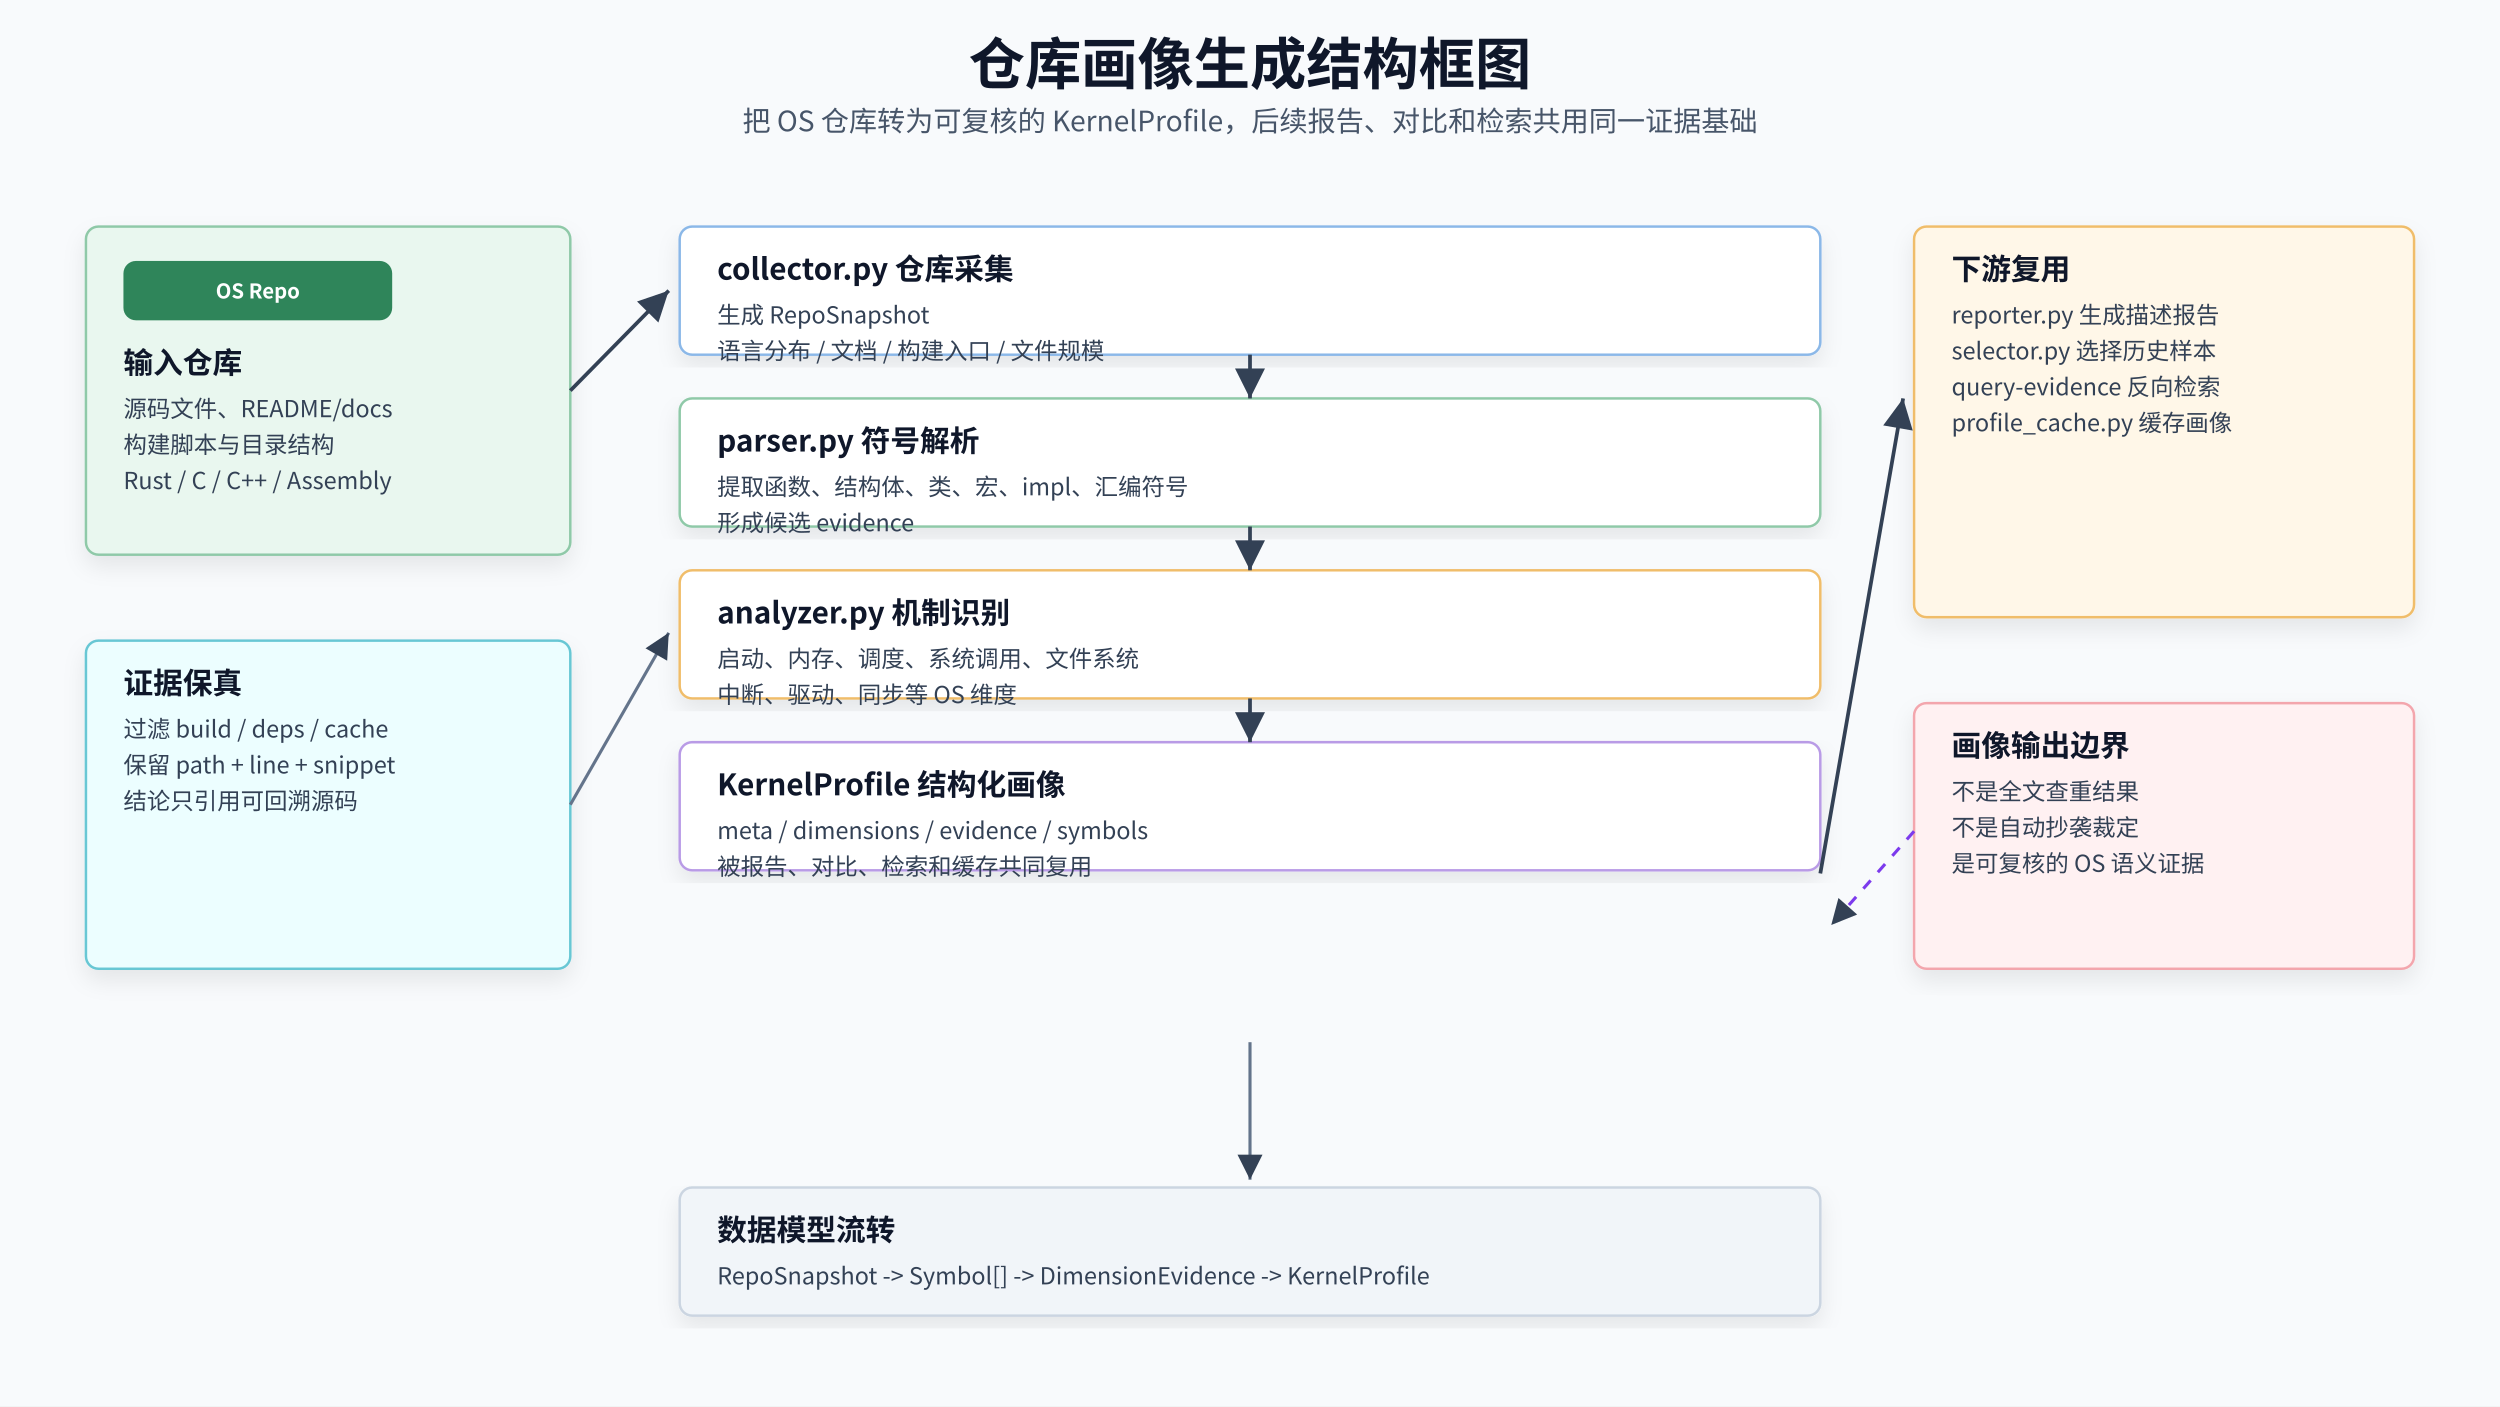
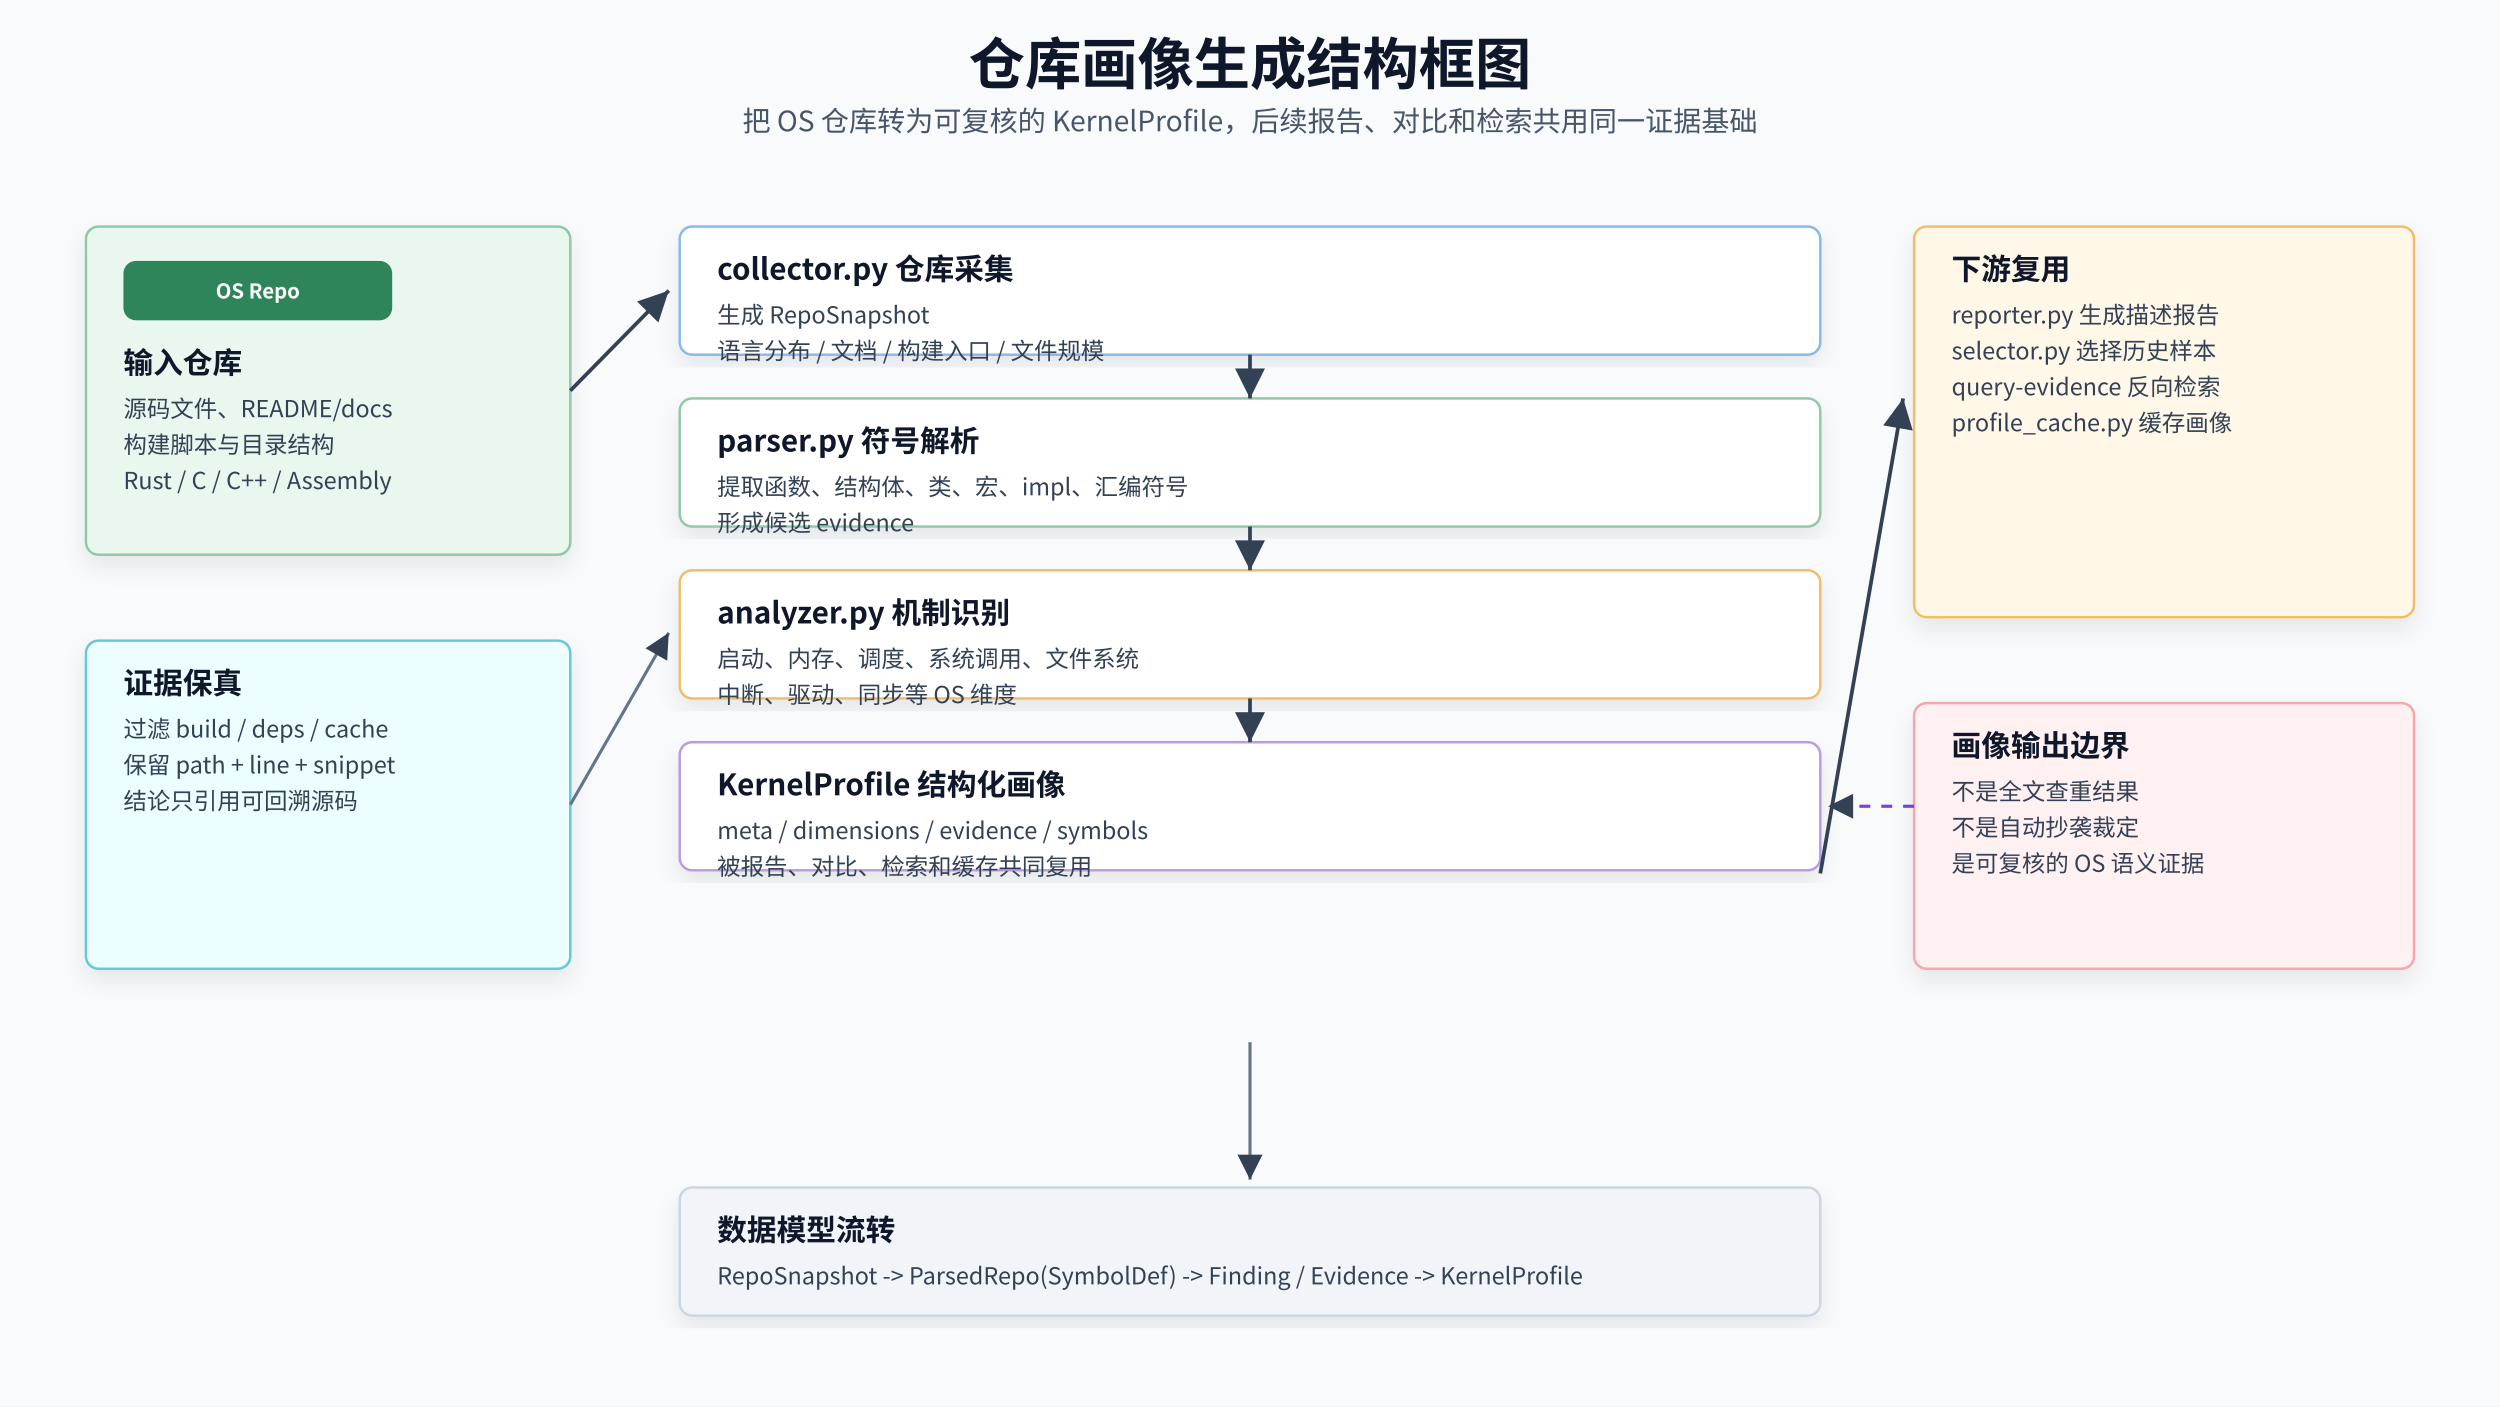
<svg xmlns="http://www.w3.org/2000/svg" width="1600" height="900" viewBox="0 0 1600 900" role="img" aria-labelledby="title desc">
  <defs>
    <marker id="arrow" markerWidth="12" markerHeight="12" refX="10" refY="6" orient="auto" markerUnits="strokeWidth">
      <path d="M2,2 L10,6 L2,10 Z" fill="#334155" />
    </marker>
    <marker id="arrow-green" markerWidth="12" markerHeight="12" refX="10" refY="6" orient="auto" markerUnits="strokeWidth">
      <path d="M2,2 L10,6 L2,10 Z" fill="#2f855a" />
    </marker>
    <filter id="soft-shadow" x="-10%" y="-10%" width="120%" height="120%">
      <feDropShadow dx="0" dy="7" stdDeviation="7" flood-color="#0f172a" flood-opacity="0.08" />
    </filter>
    <style>
      .bg { fill: #f8fafc; }
      .title { font: 700 36px "Microsoft YaHei UI", "Microsoft YaHei", "Noto Sans SC", "Noto Sans CJK SC", SimHei, Arial, sans-serif; fill: #0f172a; text-anchor: middle; }
      .subtitle { font: 400 18px "Microsoft YaHei UI", "Microsoft YaHei", "Noto Sans SC", "Noto Sans CJK SC", SimHei, Arial, sans-serif; fill: #475569; text-anchor: middle; }
      .box-title { font: 700 19px "Microsoft YaHei UI", "Microsoft YaHei", "Noto Sans SC", "Noto Sans CJK SC", SimHei, Arial, sans-serif; fill: #0f172a; }
      .body { font: 400 15px "Microsoft YaHei UI", "Microsoft YaHei", "Noto Sans SC", "Noto Sans CJK SC", SimHei, Arial, sans-serif; fill: #334155; }
      .small { font: 400 13px "Microsoft YaHei UI", "Microsoft YaHei", "Noto Sans SC", "Noto Sans CJK SC", SimHei, Arial, sans-serif; fill: #475569; }
      .tag { font: 700 13px "Microsoft YaHei UI", "Microsoft YaHei", "Noto Sans SC", "Noto Sans CJK SC", SimHei, Arial, sans-serif; fill: #fff; text-anchor: middle; }
      .node { stroke-width: 1.6; rx: 8; filter: url(#soft-shadow); }
      .line { fill: none; stroke: #334155; stroke-width: 2.4; marker-end: url(#arrow); }
      .line-soft { fill: none; stroke: #64748b; stroke-width: 2; marker-end: url(#arrow); }
      .line-dash { fill: none; stroke: #7c3aed; stroke-width: 2; stroke-dasharray: 7 7; marker-end: url(#arrow); }
      .line-green { fill: none; stroke: #2f855a; stroke-width: 2.4; marker-end: url(#arrow-green); }
    </style>
  </defs>
  <rect class="bg" width="1600" height="900" />
  <text class="title" x="800" y="54">仓库画像生成结构框图</text>
  <text class="subtitle" x="800" y="84">把 OS 仓库转为可复核的 KernelProfile，后续报告、对比和检索共用同一证据基础</text>
  <rect class="node" x="55" y="145" width="310" height="210" rx="8" fill="#e9f7ef" stroke="#8fc9a8" />
  <rect x="79" y="167" width="172" height="38" rx="8" fill="#2f855a" />
  <text class="tag" x="165.0" y="191.0">OS Repo</text>
  <text class="box-title" x="79" y="239">输入仓库</text>
  <text class="body" x="79" y="267">
    <tspan x="79" dy="0">源码文件、README/docs</tspan>
    <tspan x="79" dy="23">构建脚本与目录结构</tspan>
    <tspan x="79" dy="23">Rust / C / C++ / Assembly</tspan>
  </text>
  <rect class="node" x="55" y="410" width="310" height="210" rx="8" fill="#ecfeff" stroke="#67c7d4" />
  <text class="box-title" x="79" y="444">证据保真</text>
  <text class="body" x="79" y="472">
    <tspan x="79" dy="0">过滤 build / deps / cache</tspan>
    <tspan x="79" dy="23">保留 path + line + snippet</tspan>
    <tspan x="79" dy="23">结论只引用可回溯源码</tspan>
  </text>
  <rect class="node" x="435" y="145" width="730" height="82" rx="8" fill="#ffffff" stroke="#8bb8e8" />
  <text class="box-title" x="459" y="179">collector.py 仓库采集</text>
  <text class="body" x="459" y="207">
    <tspan x="459" dy="0">生成 RepoSnapshot</tspan>
    <tspan x="459" dy="23">语言分布 / 文档 / 构建入口 / 文件规模</tspan>
  </text>
  <rect class="node" x="435" y="255" width="730" height="82" rx="8" fill="#ffffff" stroke="#8fc9a8" />
  <text class="box-title" x="459" y="289">parser.py 符号解析</text>
  <text class="body" x="459" y="317">
    <tspan x="459" dy="0">提取函数、结构体、类、宏、impl、汇编符号</tspan>
    <tspan x="459" dy="23">形成候选 evidence</tspan>
  </text>
  <rect class="node" x="435" y="365" width="730" height="82" rx="8" fill="#ffffff" stroke="#f0bd6a" />
  <text class="box-title" x="459" y="399">analyzer.py 机制识别</text>
  <text class="body" x="459" y="427">
    <tspan x="459" dy="0">启动、内存、调度、系统调用、文件系统</tspan>
    <tspan x="459" dy="23">中断、驱动、同步等 OS 维度</tspan>
  </text>
  <rect class="node" x="435" y="475" width="730" height="82" rx="8" fill="#ffffff" stroke="#b99be6" />
  <text class="box-title" x="459" y="509">KernelProfile 结构化画像</text>
  <text class="body" x="459" y="537">
    <tspan x="459" dy="0">meta / dimensions / evidence / symbols</tspan>
    <tspan x="459" dy="23">被报告、对比、检索和缓存共同复用</tspan>
  </text>
  <rect class="node" x="1225" y="145" width="320" height="250" rx="8" fill="#fff7e8" stroke="#f0bd6a" />
  <text class="box-title" x="1249" y="179">下游复用</text>
  <text class="body" x="1249" y="207">
    <tspan x="1249" dy="0">reporter.py 生成描述报告</tspan>
    <tspan x="1249" dy="23">selector.py 选择历史样本</tspan>
    <tspan x="1249" dy="23">query-evidence 反向检索</tspan>
    <tspan x="1249" dy="23">profile_cache.py 缓存画像</tspan>
  </text>
  <rect class="node" x="1225" y="450" width="320" height="170" rx="8" fill="#fff1f2" stroke="#f3a6ad" />
  <text class="box-title" x="1249" y="484">画像输出边界</text>
  <text class="body" x="1249" y="512">
    <tspan x="1249" dy="0">不是全文查重结果</tspan>
    <tspan x="1249" dy="23">不是自动抄袭裁定</tspan>
    <tspan x="1249" dy="23">是可复核的 OS 语义证据</tspan>
  </text>
  <rect class="node" x="435" y="760" width="730" height="82" rx="8" fill="#f1f5f9" stroke="#cbd5e1" />
  <text class="box-title" x="459" y="794">数据模型流转</text>
  <text class="body" x="459" y="822">
-     <tspan x="459" dy="0">RepoSnapshot -&gt; Symbol[] -&gt; DimensionEvidence -&gt; KernelProfile</tspan>
+     <tspan x="459" dy="0">RepoSnapshot -&gt; ParsedRepo(SymbolDef) -&gt; Finding / Evidence -&gt; KernelProfile</tspan>
  </text>
  <line class="line" x1="365" y1="250" x2="428" y2="186" />
  <line class="line" x1="800" y1="227" x2="800" y2="255" />
  <line class="line" x1="800" y1="337" x2="800" y2="365" />
  <line class="line" x1="800" y1="447" x2="800" y2="475" />
  <line class="line" x1="1165" y1="559" x2="1218" y2="255" />
  <line class="line-soft" x1="365" y1="515" x2="428" y2="405" />
  <line class="line-soft" x1="800" y1="667" x2="800" y2="755" />
-   <line class="line-dash" x1="1225" y1="532" x2="1172" y2="592" />
+   <line class="line-dash" x1="1225" y1="516" x2="1170" y2="516" />
</svg>
